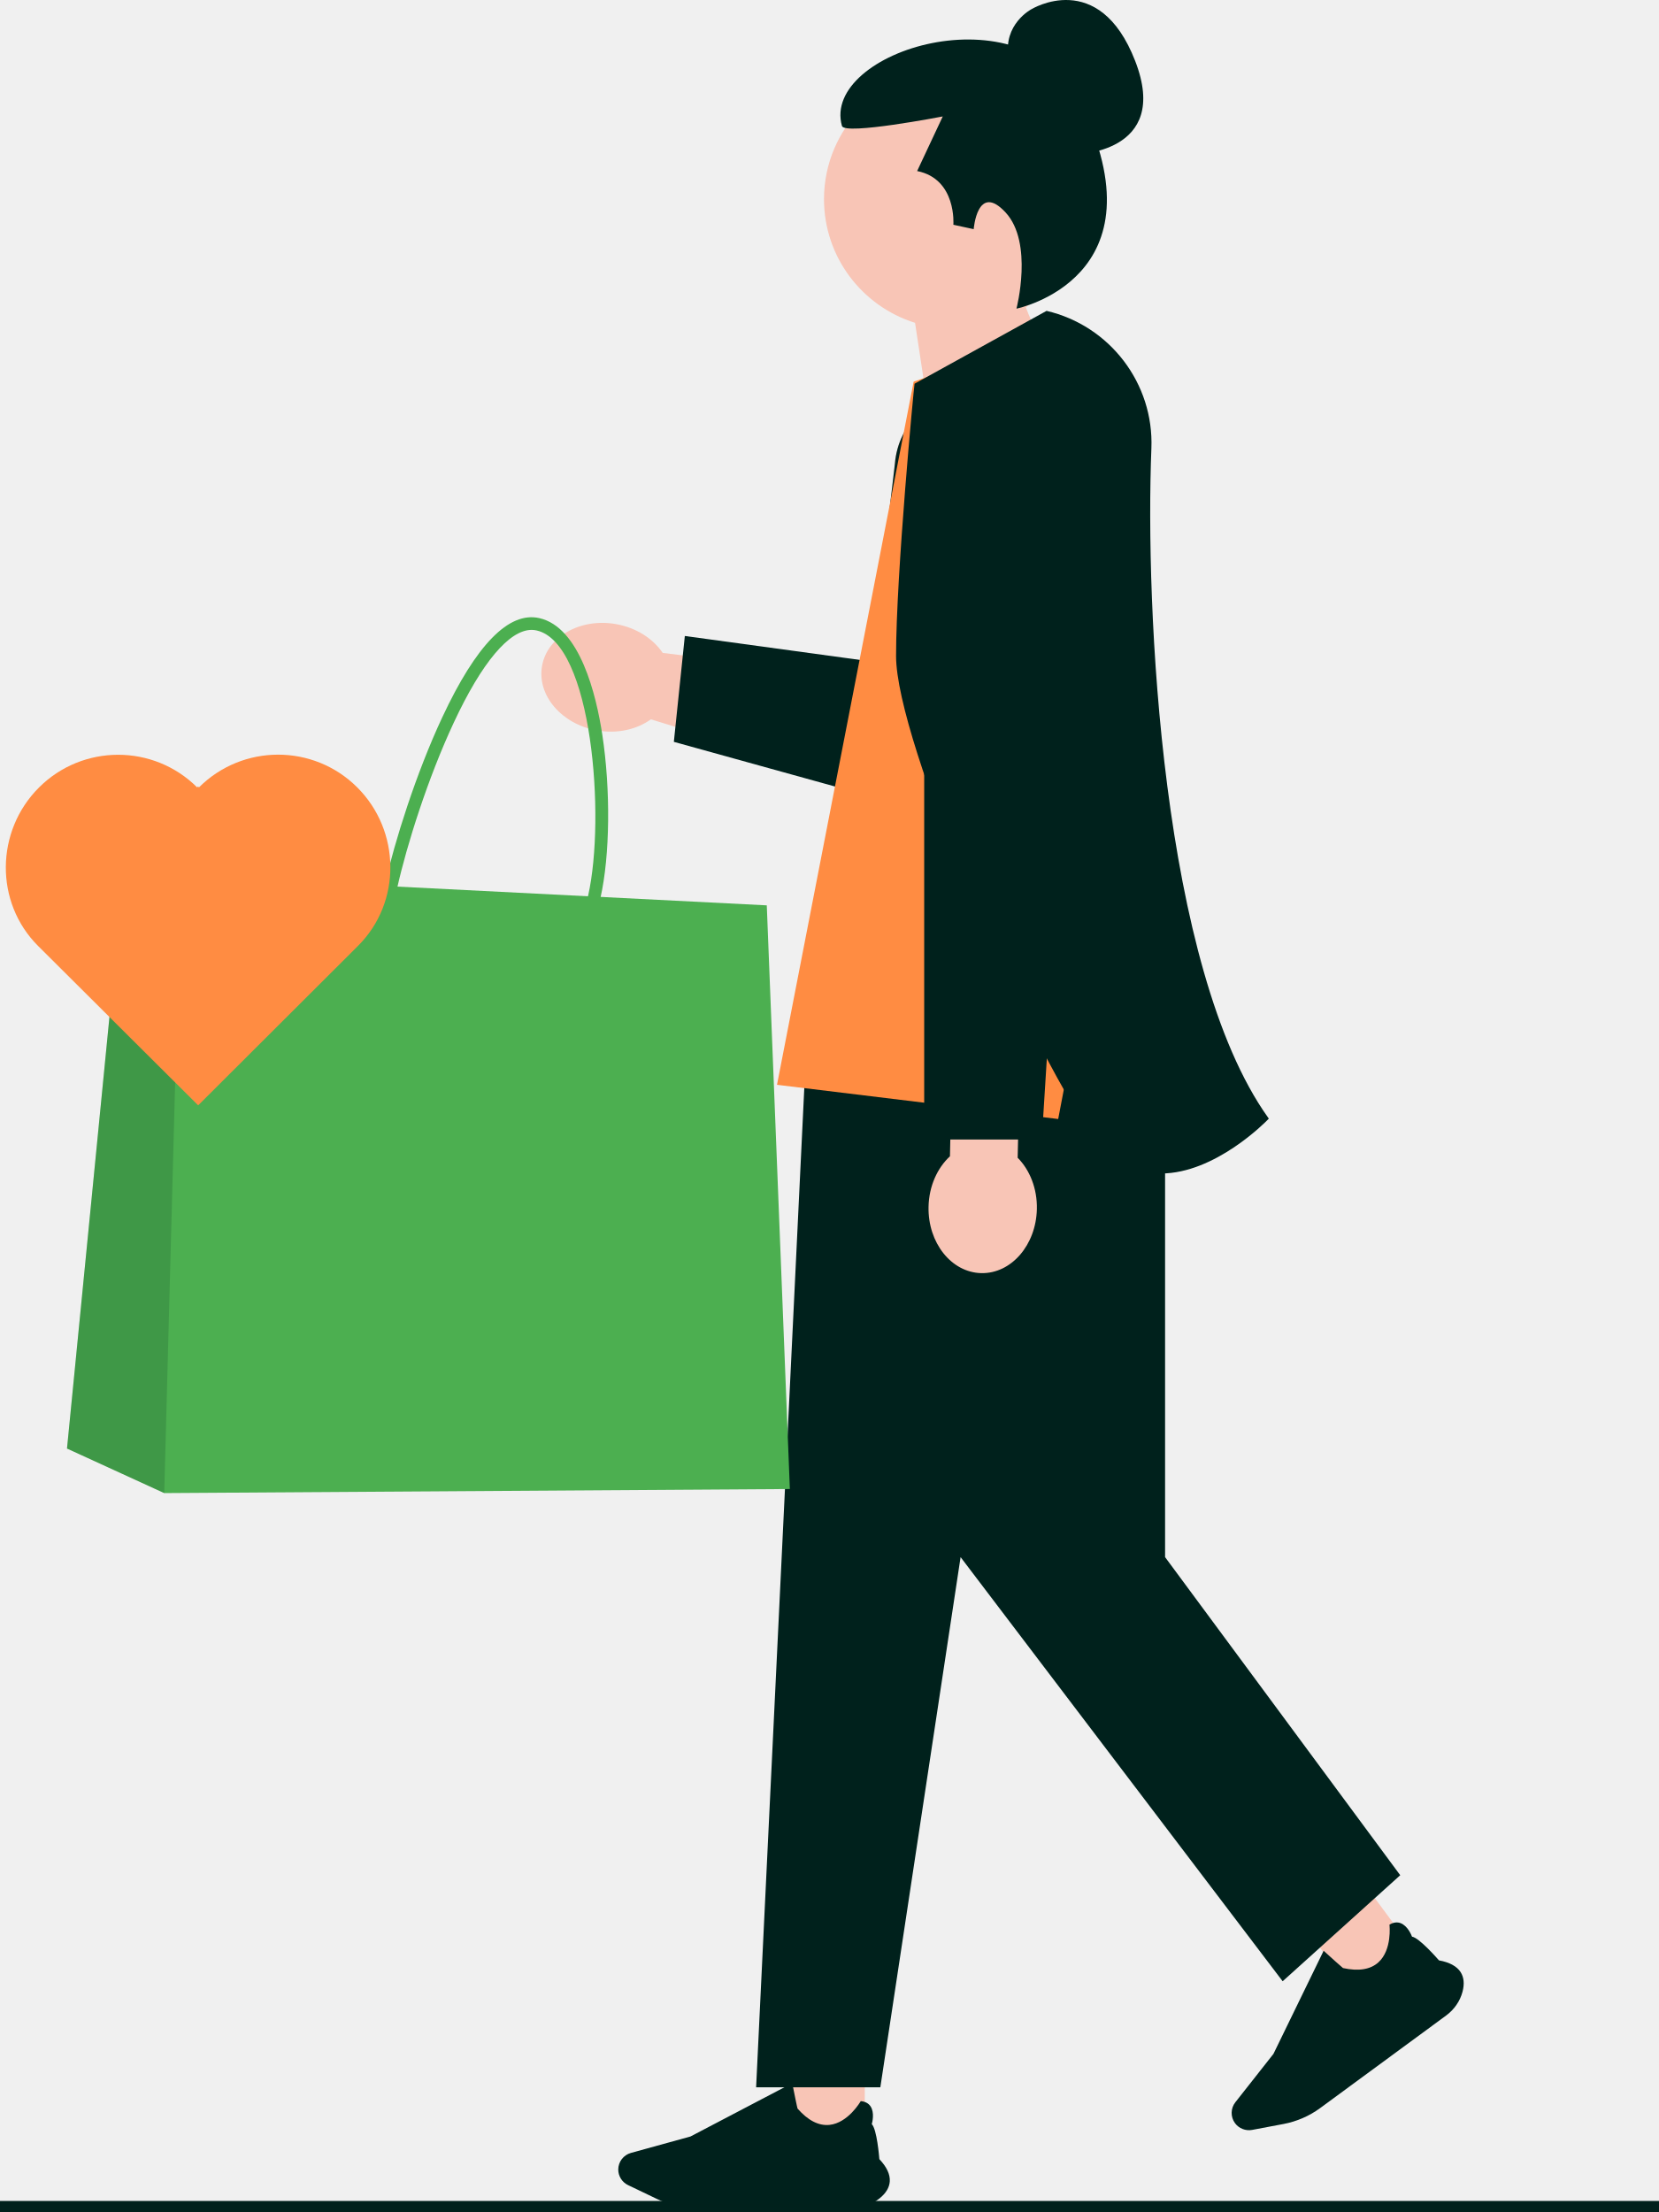
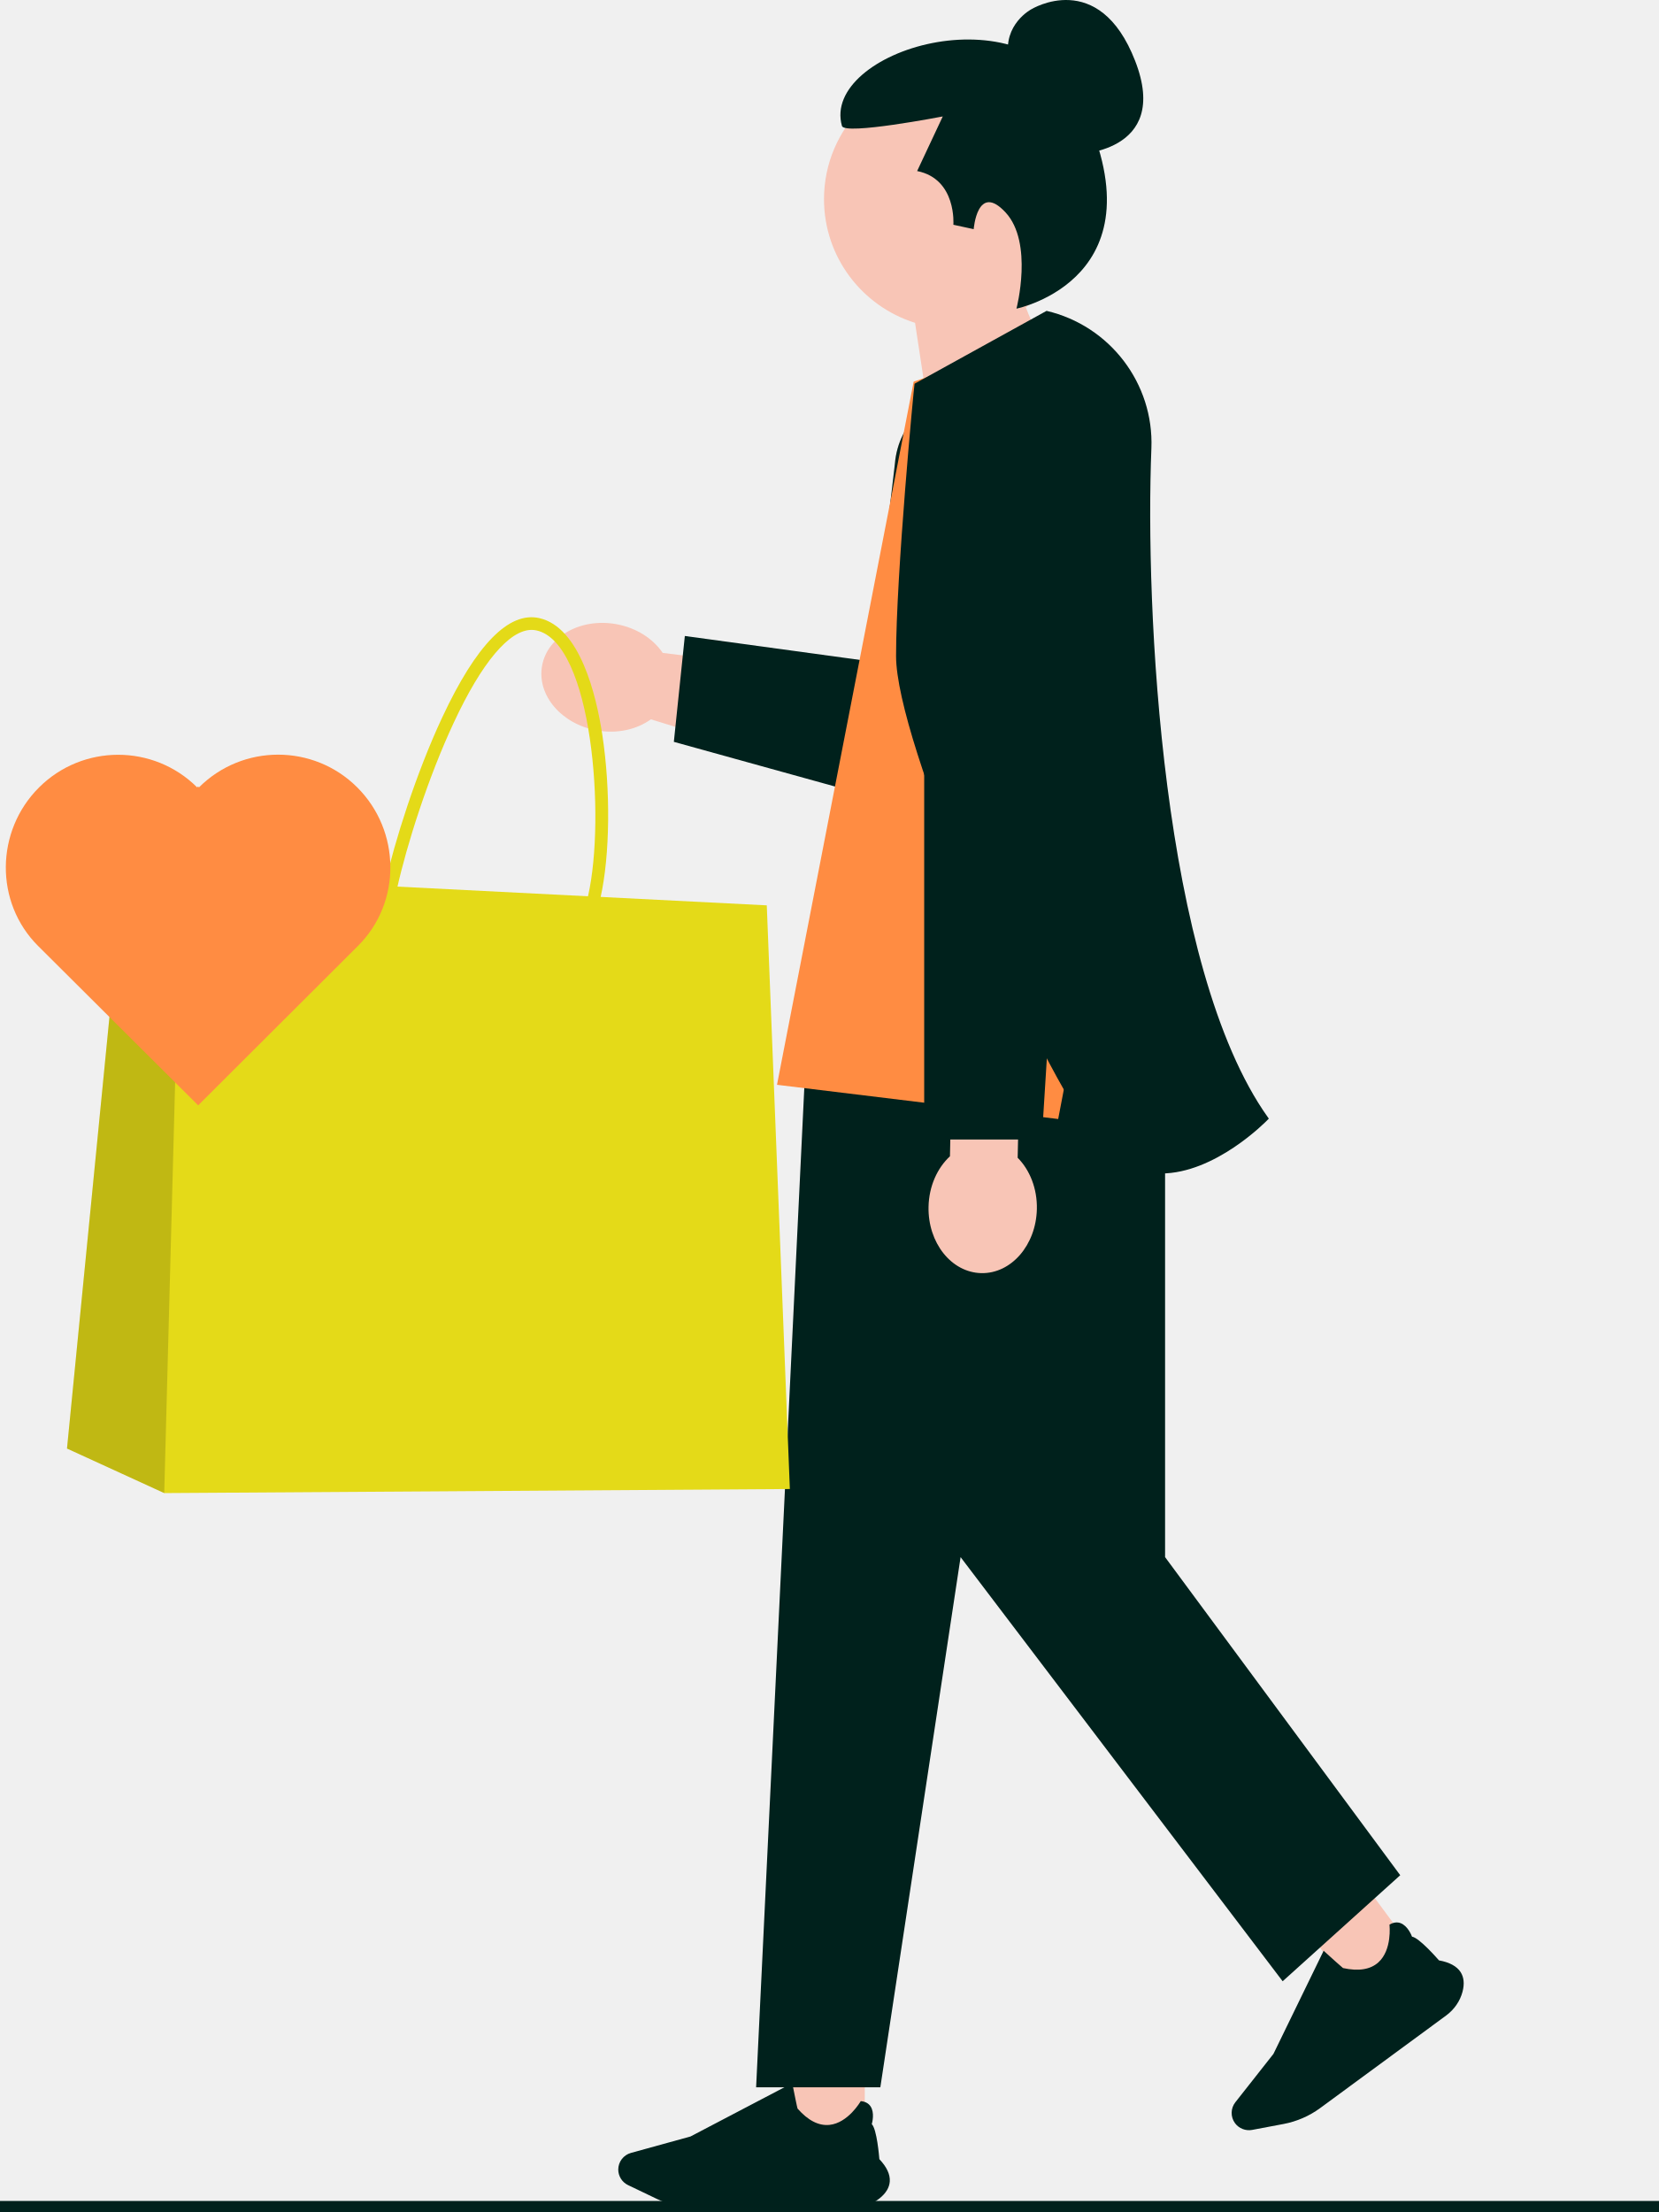
<svg xmlns="http://www.w3.org/2000/svg" width="150" height="200" viewBox="0 0 150 200" fill="none">
-   <g clip-path="url(#clip0_38_1290)">
+   <g clip-path="url(#clip0_391_2459)">
    <path d="M95.321 42.486C95.321 43.031 95.258 43.589 95.126 44.146L89.593 67.616C88.808 70.953 85.454 73.019 82.109 72.23L59.934 65.371L58.851 65.038C57.589 65.949 55.828 66.368 53.987 66.045C50.768 65.477 48.54 62.866 49.01 60.21C49.48 57.556 52.47 55.863 55.689 56.427C57.53 56.751 59.043 57.744 59.917 59.028L59.934 59.031L59.99 59.041L79.291 61.421L80.914 41.909C81.222 38.179 84.348 35.311 88.103 35.311C92.176 35.311 95.321 38.628 95.321 42.486Z" fill="#F8C5B6" />
    <path d="M95.321 42.486C95.321 43.031 95.258 43.589 95.126 44.146L90.586 68.606C89.801 71.943 86.447 74.009 83.103 73.22L60.927 67.075L61.92 57.503L78.808 59.813L80.914 41.909C81.222 38.179 84.348 35.311 88.103 35.311C92.175 35.311 95.321 38.628 95.321 42.486Z" fill="#00211C" />
    <path d="M0 199.752H11.768H22.229H22.649H31.858H94.921H109.927H150" stroke="#00211C" stroke-width="1.5" stroke-miterlimit="10" />
    <path d="M124.122 171.372L118.765 175.308L122.714 180.646L128.07 176.711L124.122 171.372Z" fill="#F8C5B6" />
    <path d="M130.748 182.239L119.362 190.605C118.389 191.32 117.247 191.816 116.059 192.041L113.216 192.577C112.629 192.688 112.019 192.45 111.665 191.97C111.248 191.407 111.26 190.63 111.693 190.08L115.14 185.704L119.678 176.379L119.704 176.403C120.36 177 121.356 177.899 121.43 177.943C122.832 178.252 123.908 178.079 124.629 177.427C125.887 176.291 125.633 174.062 125.631 174.039L125.629 174.022L125.643 174.013C125.986 173.812 126.316 173.767 126.625 173.879C127.28 174.118 127.622 174.975 127.67 175.106C128.31 175.195 129.973 177.095 130.106 177.249C131.063 177.422 131.722 177.78 132.064 178.313C132.363 178.779 132.421 179.374 132.237 180.08C132.014 180.93 131.486 181.697 130.748 182.239Z" fill="#00211C" />
    <path d="M78.19 186.95H71.535V193.583H78.19V186.95Z" fill="#F8C5B6" />
    <path d="M77.054 199.616H62.909C61.7 199.616 60.485 199.34 59.395 198.818L56.788 197.569C56.248 197.311 55.9 196.758 55.9 196.162C55.9 195.463 56.372 194.844 57.048 194.658L62.428 193.174L71.632 188.352L71.639 188.387C71.811 189.256 72.077 190.568 72.111 190.648C73.055 191.726 74.025 192.222 74.993 192.124C76.682 191.954 77.805 190.01 77.816 189.99L77.825 189.975L77.842 189.977C78.238 190.017 78.53 190.176 78.712 190.449C79.097 191.028 78.862 191.92 78.823 192.055C79.285 192.505 79.492 195.018 79.508 195.221C80.175 195.926 80.492 196.603 80.45 197.235C80.413 197.787 80.106 198.3 79.537 198.759C78.852 199.312 77.97 199.616 77.054 199.616Z" fill="#00211C" />
    <path d="M105.342 83.267H73.449L68.365 188.724H79.597L86.853 140.789L115.972 179.137L126.603 169.55L105.342 140.789V83.267Z" fill="#00211C" />
    <path d="M97.131 13.962C97.131 13.962 105.918 13.943 102.635 5.504C99.353 -2.935 93.24 0.843 93.24 0.843C93.24 0.843 90.665 2.199 91.196 5.225" fill="#00211C" />
    <path d="M98.01 18.01C98.01 11.54 92.748 6.294 86.257 6.294C79.765 6.294 74.503 11.54 74.503 18.01C74.503 23.257 77.964 27.698 82.735 29.19L85.007 44.157L96.591 34.536C96.591 34.536 94.088 31.359 92.746 27.777C95.918 25.679 98.01 22.088 98.01 18.01Z" fill="#F8C5B6" />
    <path d="M91.904 27.906C91.904 27.906 93.465 21.942 90.912 19.199C88.366 16.463 88.037 20.72 88.037 20.72L86.2 20.322C86.2 20.322 86.519 16.182 82.924 15.465L85.241 10.528C85.241 10.528 76.371 12.245 76.127 11.389C74.203 4.651 92.554 -1.104 97.623 9.175C105.508 25.161 91.904 27.906 91.904 27.906Z" fill="#00211C" />
    <path d="M98.338 68.811L103.547 84.11L74.077 83.78L78.471 69.801L98.338 68.811Z" fill="#F8C5B6" />
    <path d="M95.677 29.98L82.608 34.508L70.253 98.083L95.677 101.177L97.531 91.484L99.298 101.177H108.105L98.61 37.956C98.185 35.127 97.187 32.413 95.677 29.98Z" fill="#FF8C42" />
    <path d="M92.013 104.679L92.24 94.23L86.119 94.097L85.891 104.547C84.749 105.604 83.995 107.246 83.955 109.107C83.884 112.365 86.019 115.053 88.724 115.111C91.428 115.17 93.678 112.577 93.749 109.319C93.79 107.458 93.108 105.785 92.013 104.679Z" fill="#F8C5B6" />
    <path d="M83.562 52.377V103.028H94.193L97.335 52.804" fill="#00211C" />
    <path d="M104.97 106.102C104.783 106.102 104.597 106.095 104.409 106.081C102.175 105.914 100.253 104.72 98.696 102.533C92.835 94.302 81.018 67.062 81.018 59.316C81.018 51.914 82.635 34.949 82.691 34.694L94.626 28.107C100.352 29.447 104.338 34.674 104.104 40.535C103.532 54.856 105.005 87.501 114.642 101.029L114.722 101.14L114.627 101.239C114.427 101.445 109.863 106.102 104.97 106.102Z" fill="#00211C" />
-     <path d="M47.395 87.621C45.633 87.621 43.705 87.19 41.809 86.765C40.404 86.448 39.163 86.372 38.164 86.309C36.657 86.214 35.461 86.138 34.799 85.256C34.144 84.388 34.144 82.91 34.799 79.993C35.671 76.119 37.611 69.937 39.99 64.852C43.056 58.289 46.008 55.271 48.756 55.886C52.439 56.711 53.909 62.836 54.456 66.418C55.219 71.415 55.156 77.349 54.291 81.186C53.145 86.271 50.518 87.615 47.395 87.615L47.395 87.621ZM48.069 56.952C46.046 56.952 43.565 59.894 41.027 65.34C38.686 70.349 36.771 76.436 35.919 80.254C35.365 82.701 35.308 84.039 35.721 84.584C36.071 85.047 36.981 85.104 38.247 85.18C39.284 85.244 40.569 85.326 42.064 85.662C47.999 86.987 51.714 87.469 53.184 80.945C54.755 73.951 53.559 58.131 48.514 57.002C48.368 56.971 48.222 56.952 48.075 56.952L48.069 56.952Z" fill="#4CAF50" />
-     <path d="M71.416 134.631L14.85 134.999L6.058 130.972L11.179 78.909L16.332 79.169L69.329 81.858L71.416 134.631Z" fill="#4CAF50" />
-     <path opacity="0.2" d="M14.85 134.999L6.058 130.972L11.179 78.909L16.332 79.169L14.85 134.999Z" fill="#0A3D21" />
+     <path d="M47.395 87.621C45.633 87.621 43.705 87.19 41.809 86.765C40.404 86.448 39.163 86.372 38.164 86.309C36.657 86.214 35.461 86.138 34.799 85.256C34.144 84.388 34.144 82.91 34.799 79.993C35.671 76.119 37.611 69.937 39.99 64.852C43.056 58.289 46.008 55.271 48.756 55.886C52.439 56.711 53.909 62.836 54.456 66.418C55.219 71.415 55.156 77.349 54.291 81.186C53.145 86.271 50.518 87.615 47.395 87.615L47.395 87.621ZM48.069 56.952C46.046 56.952 43.565 59.894 41.027 65.34C38.686 70.349 36.771 76.436 35.919 80.254C35.365 82.701 35.308 84.039 35.721 84.584C36.071 85.047 36.981 85.104 38.247 85.18C39.284 85.244 40.569 85.326 42.064 85.662C47.999 86.987 51.714 87.469 53.184 80.945C54.755 73.951 53.559 58.131 48.514 57.002C48.368 56.971 48.222 56.952 48.075 56.952L48.069 56.952Z" fill="#E4DA18" />
+     <path d="M71.416 134.631L14.85 134.999L6.058 130.972L11.179 78.909L16.332 79.169L69.329 81.858L71.416 134.631Z" fill="#E4DA18" />
+     <path opacity="0.2" d="M14.85 134.999L6.058 130.972L11.179 78.909L16.332 79.169L14.85 134.999Z" fill="#343200" />
    <path d="M17.99 71.192L17.908 71.111L17.827 71.192C13.877 67.257 7.474 67.262 3.527 71.2C-0.421 75.139 -0.5 81.6 3.45 85.535L17.918 99.941L32.376 85.517C36.324 81.577 36.241 75.117 32.292 71.182C28.341 67.247 21.939 67.252 17.991 71.19L17.99 71.192Z" fill="#FF8C42" />
  </g>
  <defs>
-     <clipPath id="clip0_38_1290">
+     <clipPath id="clip0_391_2459">
      <rect width="150" height="200" fill="white" />
    </clipPath>
  </defs>
</svg>
